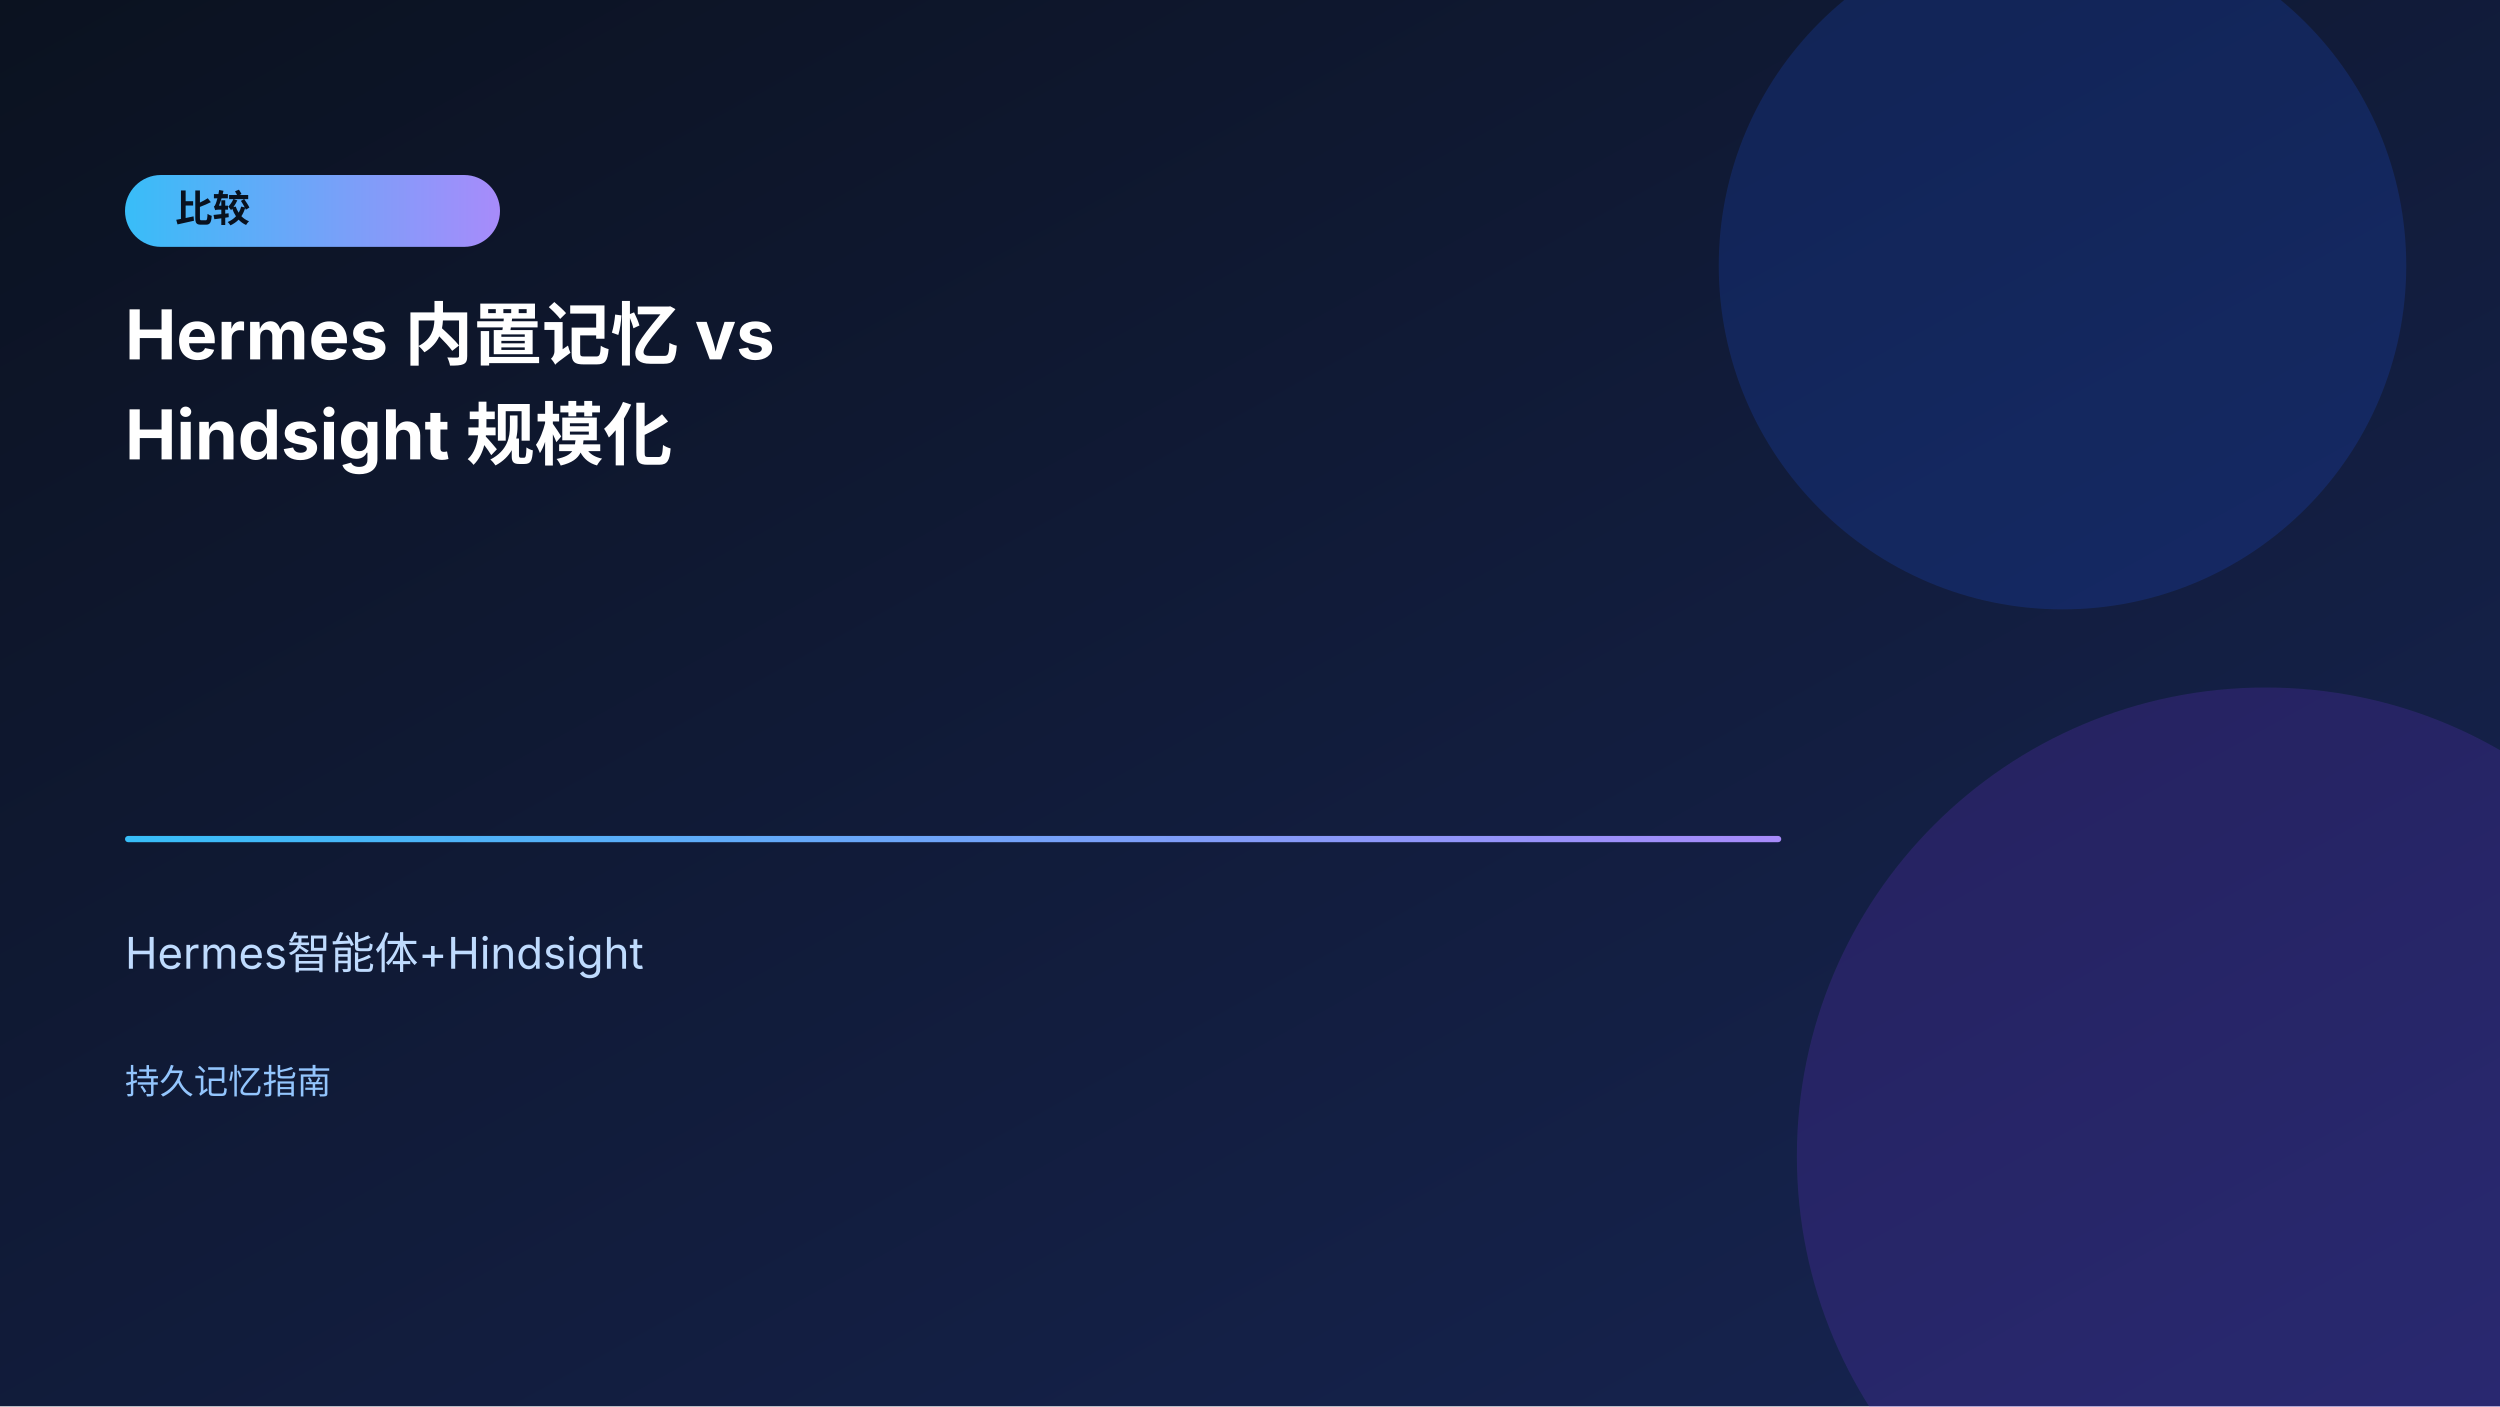
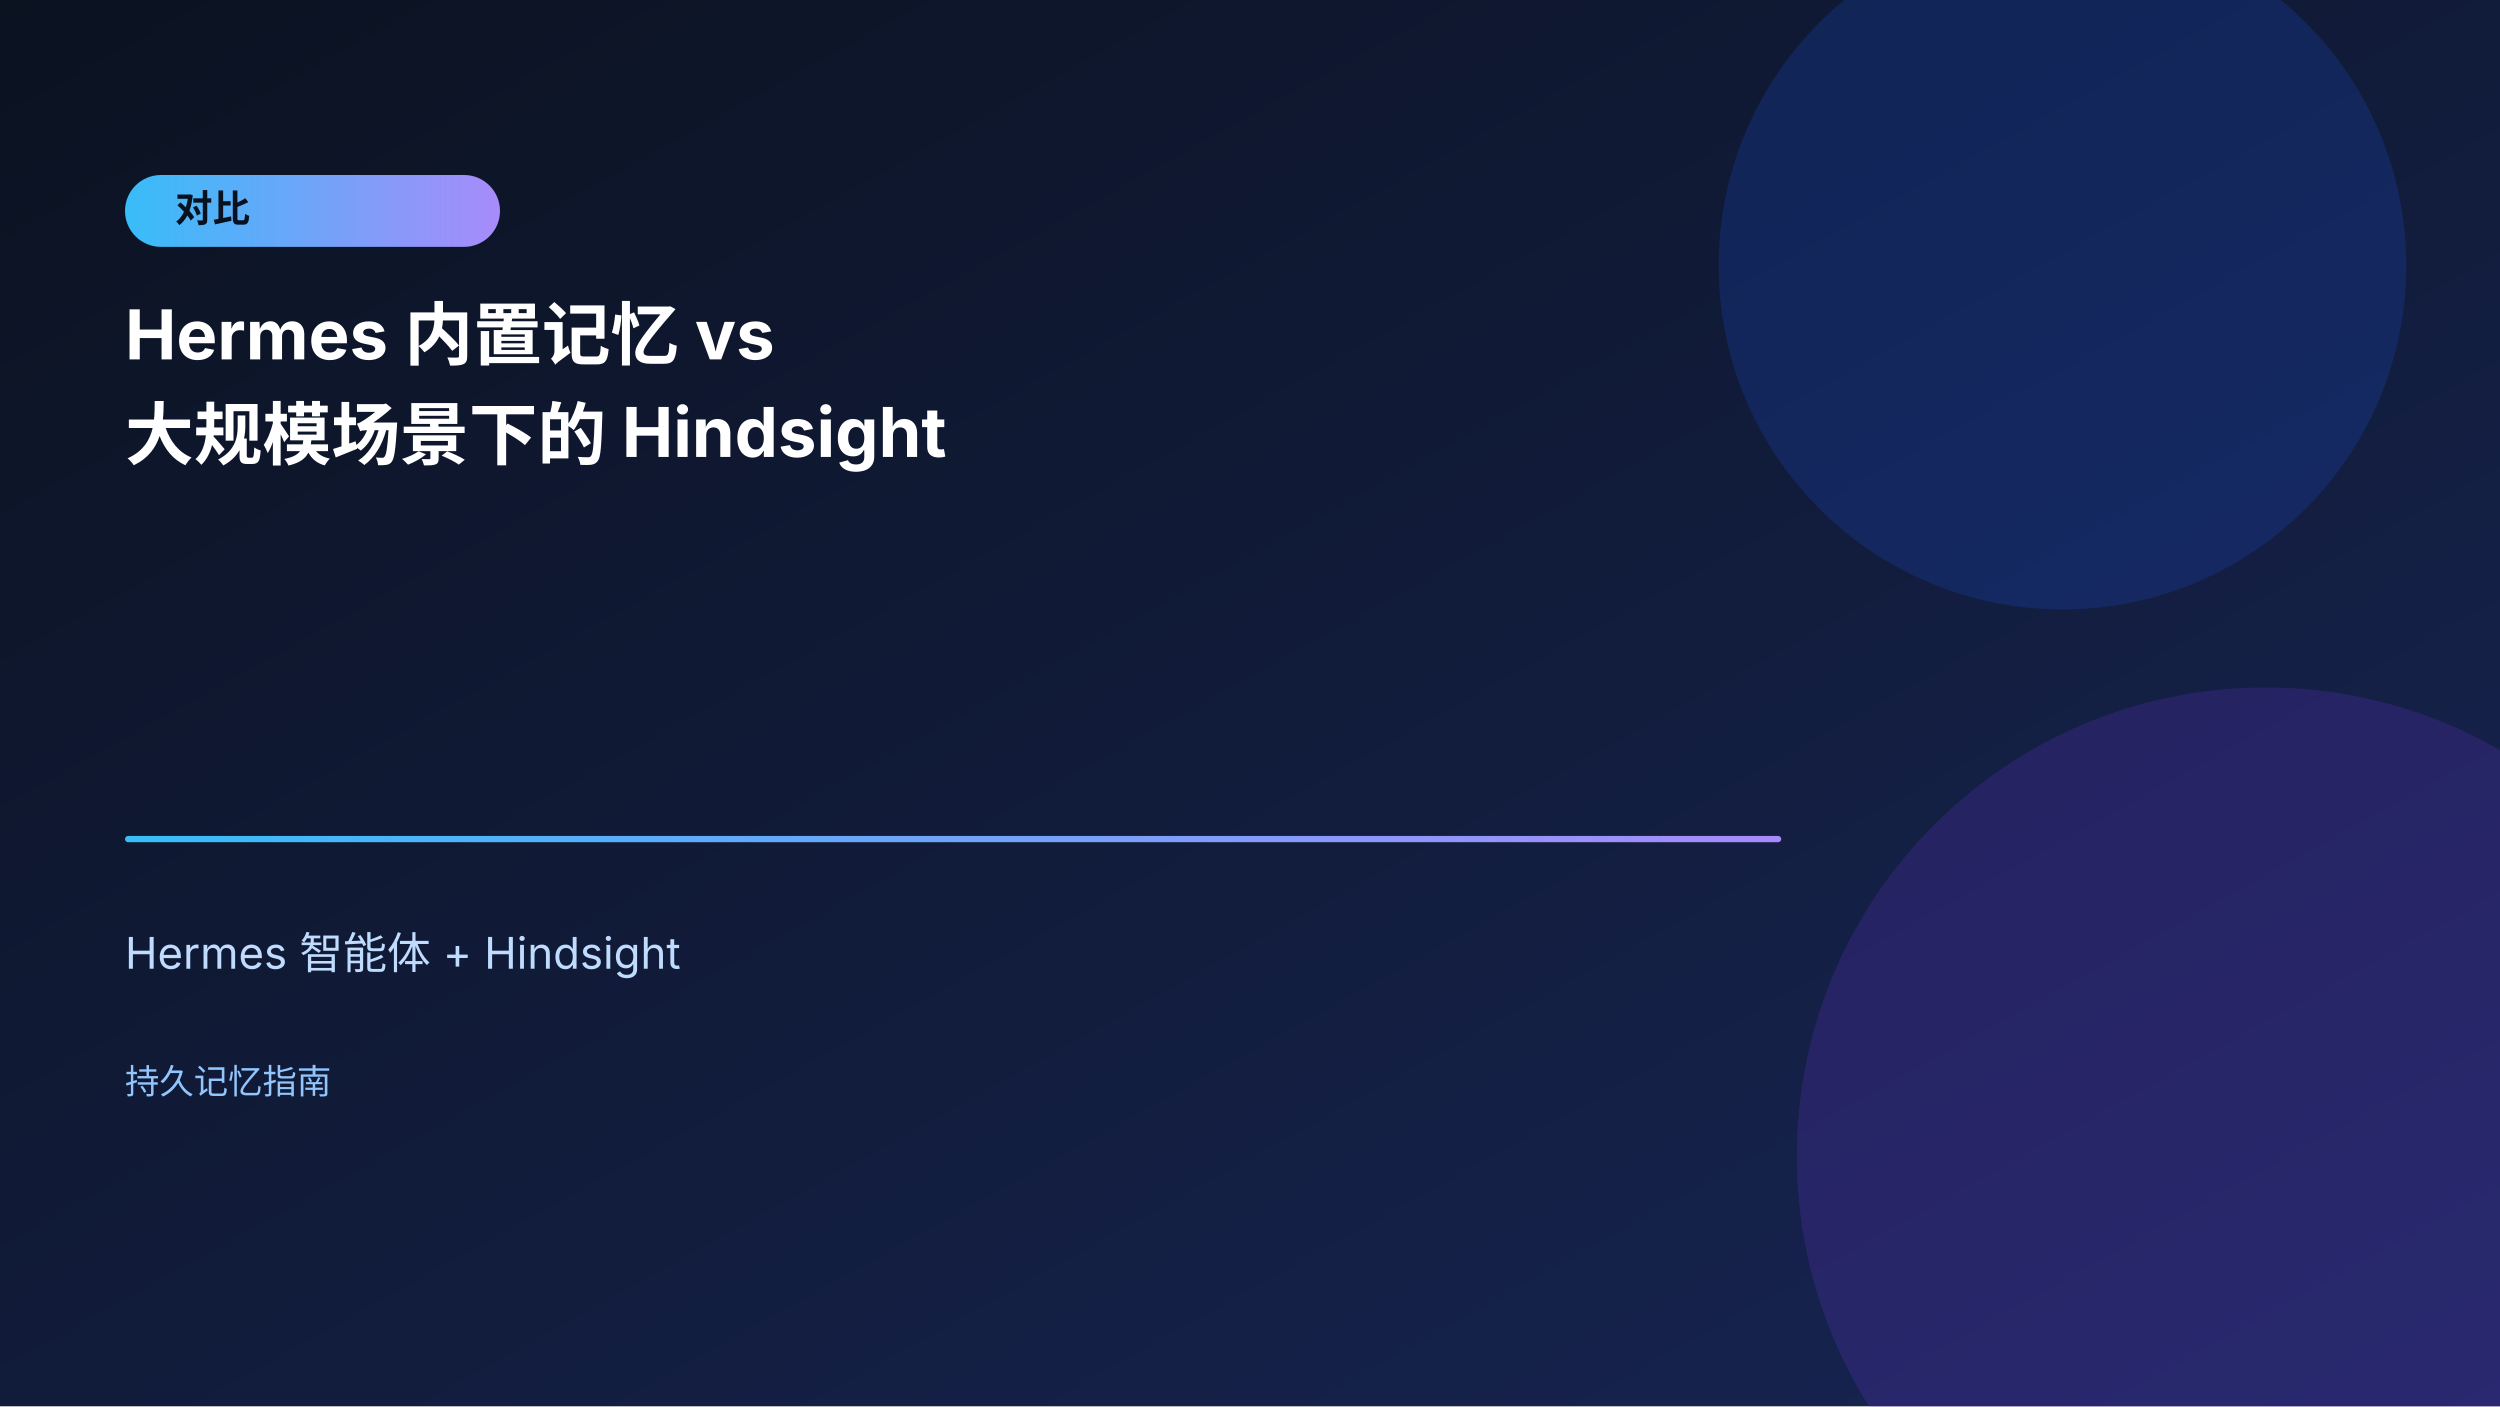
- <svg xmlns="http://www.w3.org/2000/svg" width="1600" height="900" viewBox="0 0 1600 900" role="img" aria-label="Comparison: Hermes Built-In Memory vs Hindsight at Scale">
+ <svg xmlns="http://www.w3.org/2000/svg" width="1600" height="900" viewBox="0 0 1600 900" role="img" aria-label="对比：大规模场景下 Hermes 内置记忆与 Hindsight">
  <defs>
    <linearGradient id="bg" x1="0" y1="0" x2="1" y2="1">
      <stop offset="0%" stop-color="#0b1220" />
      <stop offset="100%" stop-color="#172554" />
    </linearGradient>
    <linearGradient id="accent" x1="0" y1="0" x2="1" y2="0">
      <stop offset="0%" stop-color="#38bdf8" />
      <stop offset="100%" stop-color="#a78bfa" />
    </linearGradient>
  </defs>
  <rect width="1600" height="900" fill="url(#bg)" />
  <circle cx="1320" cy="170" r="220" fill="#1d4ed8" opacity="0.22" />
  <circle cx="1450" cy="740" r="300" fill="#7c3aed" opacity="0.18" />
  <rect x="80" y="112" width="240" height="46" rx="23" fill="url(#accent)" />
-   <text x="112" y="142" font-family="Inter, Arial, sans-serif" font-size="24" font-weight="800" fill="#08111f">比较</text>
+   <text x="112" y="142" font-family="Inter, Arial, sans-serif" font-size="24" font-weight="800" fill="#08111f">对比</text>
  <text x="80" y="230" font-family="Inter, Arial, sans-serif" font-size="44" font-weight="700" fill="#ffffff">Hermes 内置记忆 vs</text>
-   <text x="80" y="294" font-family="Inter, Arial, sans-serif" font-size="44" font-weight="700" fill="#ffffff">Hindsight 规模化</text>
+   <text x="80" y="294" font-family="Inter, Arial, sans-serif" font-size="44" font-weight="700" fill="#ffffff">大规模场景下的 Hindsight</text>
  <rect x="80" y="535" width="1060" height="4" rx="2" fill="url(#accent)" />
-   <text x="80" y="620" font-family="Inter, Arial, sans-serif" font-size="28" fill="#bfdbfe">Hermes智能体+Hindsight</text>
+   <text x="80" y="620" font-family="Inter, Arial, sans-serif" font-size="28" fill="#bfdbfe">Hermes 智能体 + Hindsight</text>
  <text x="80" y="700" font-family="Inter, Arial, sans-serif" font-size="22" fill="#93c5fd">持久记忆指南</text>
</svg>
